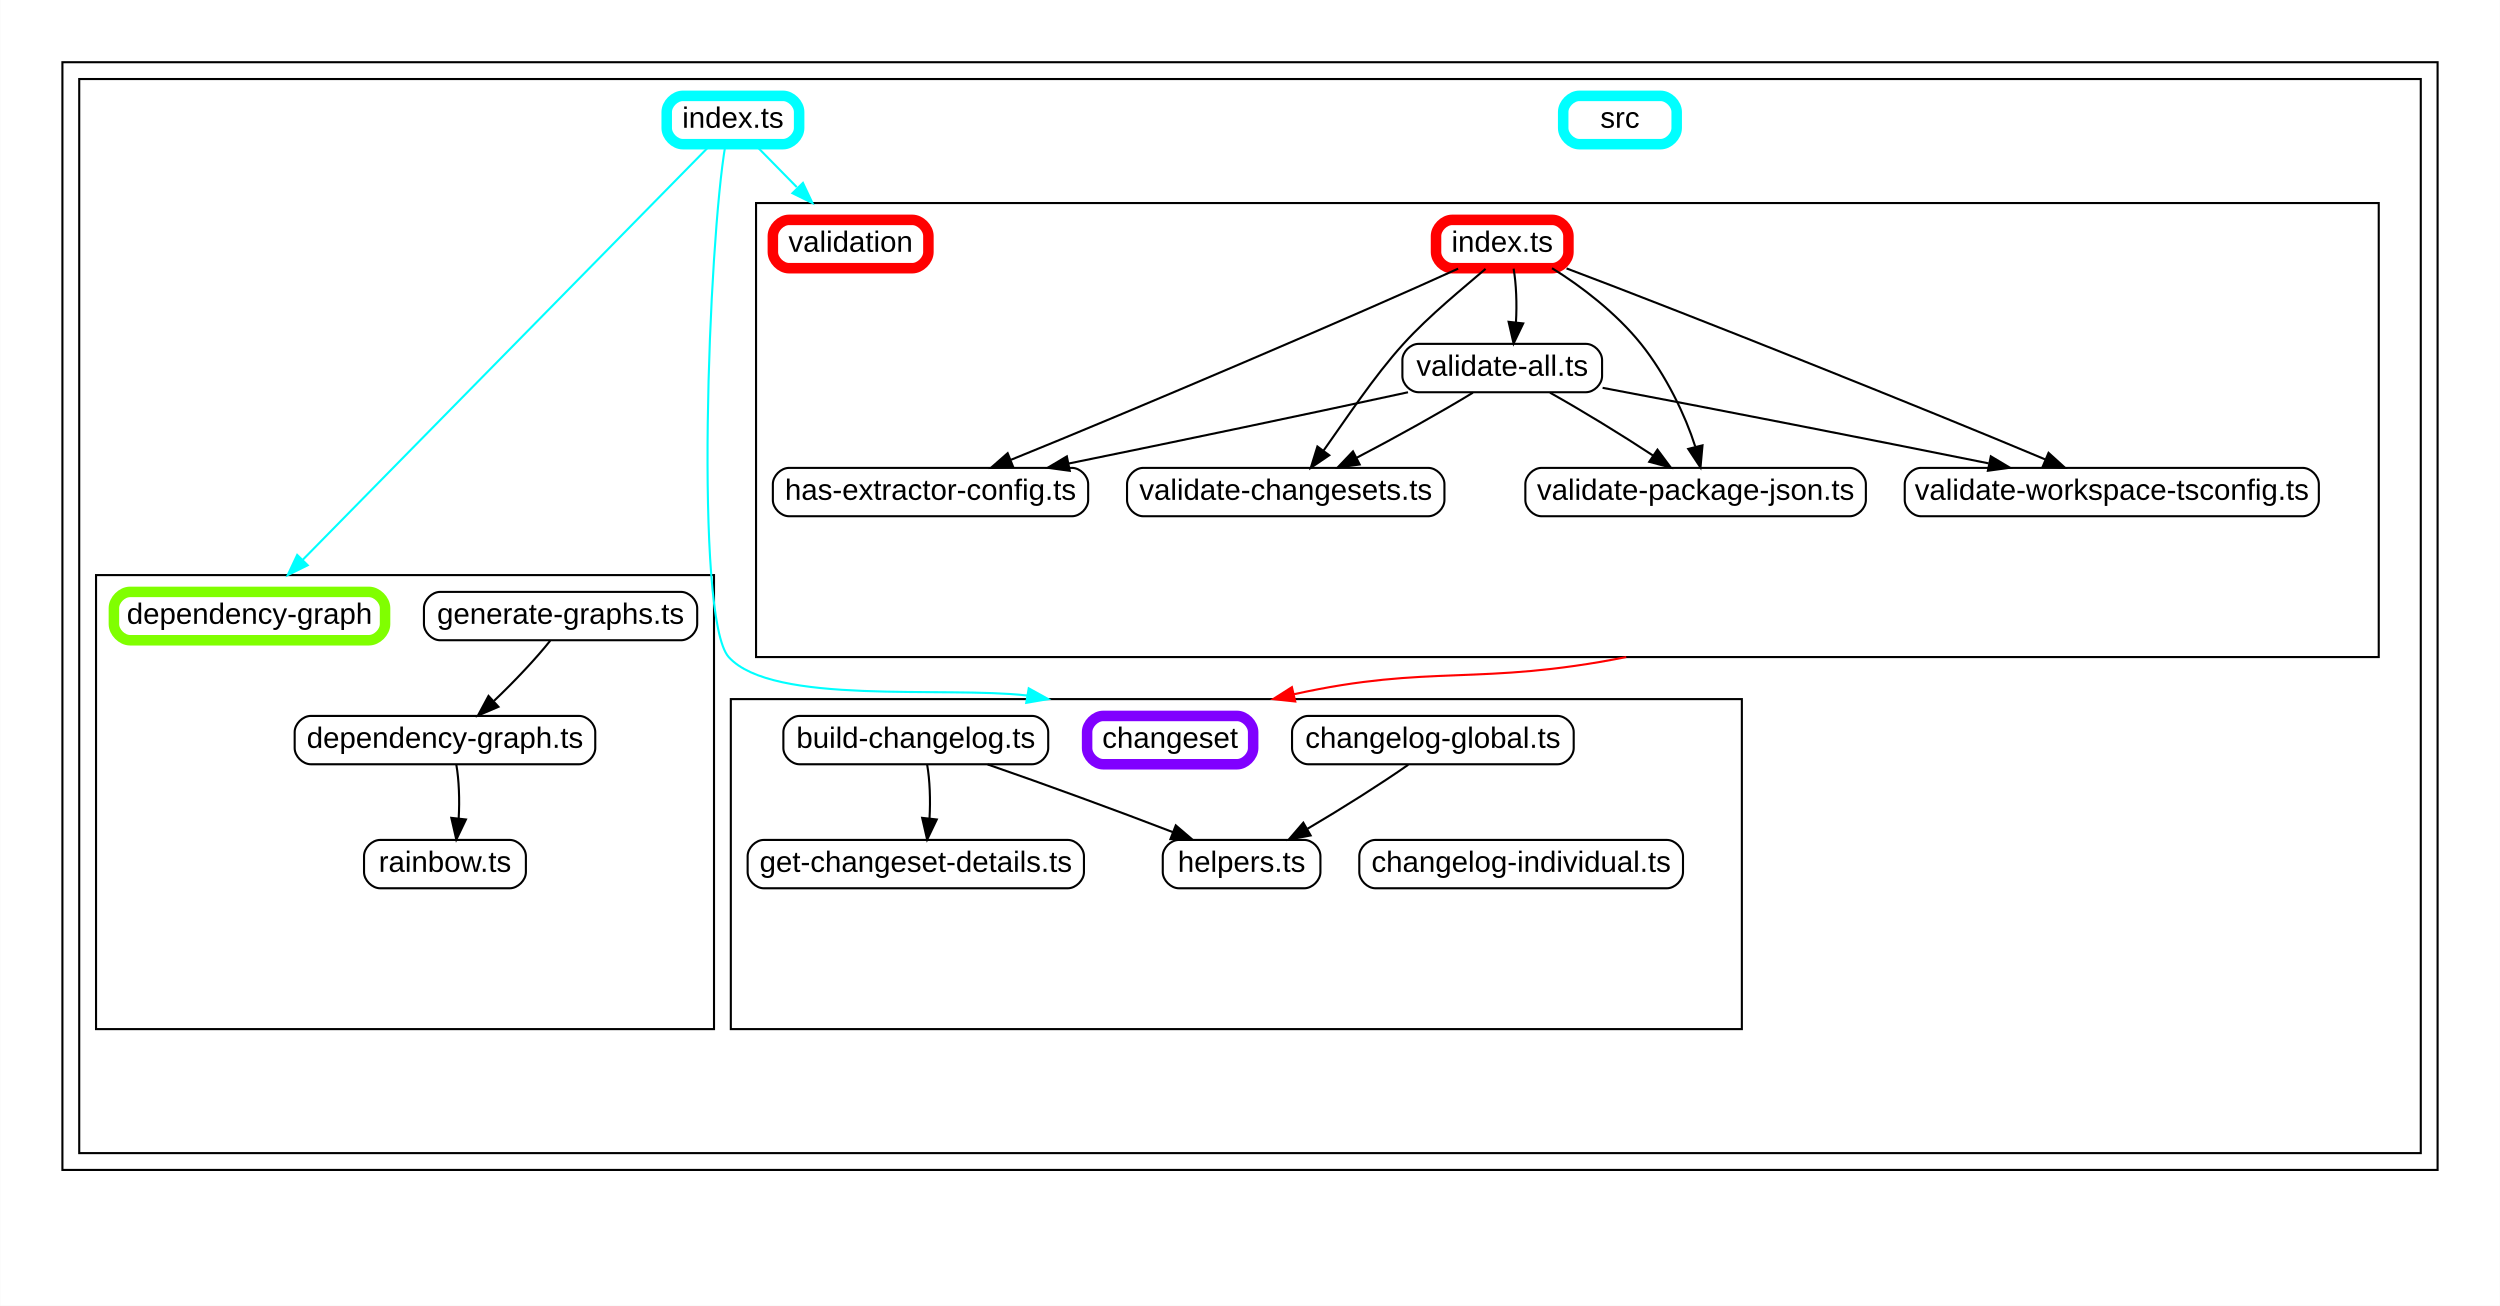
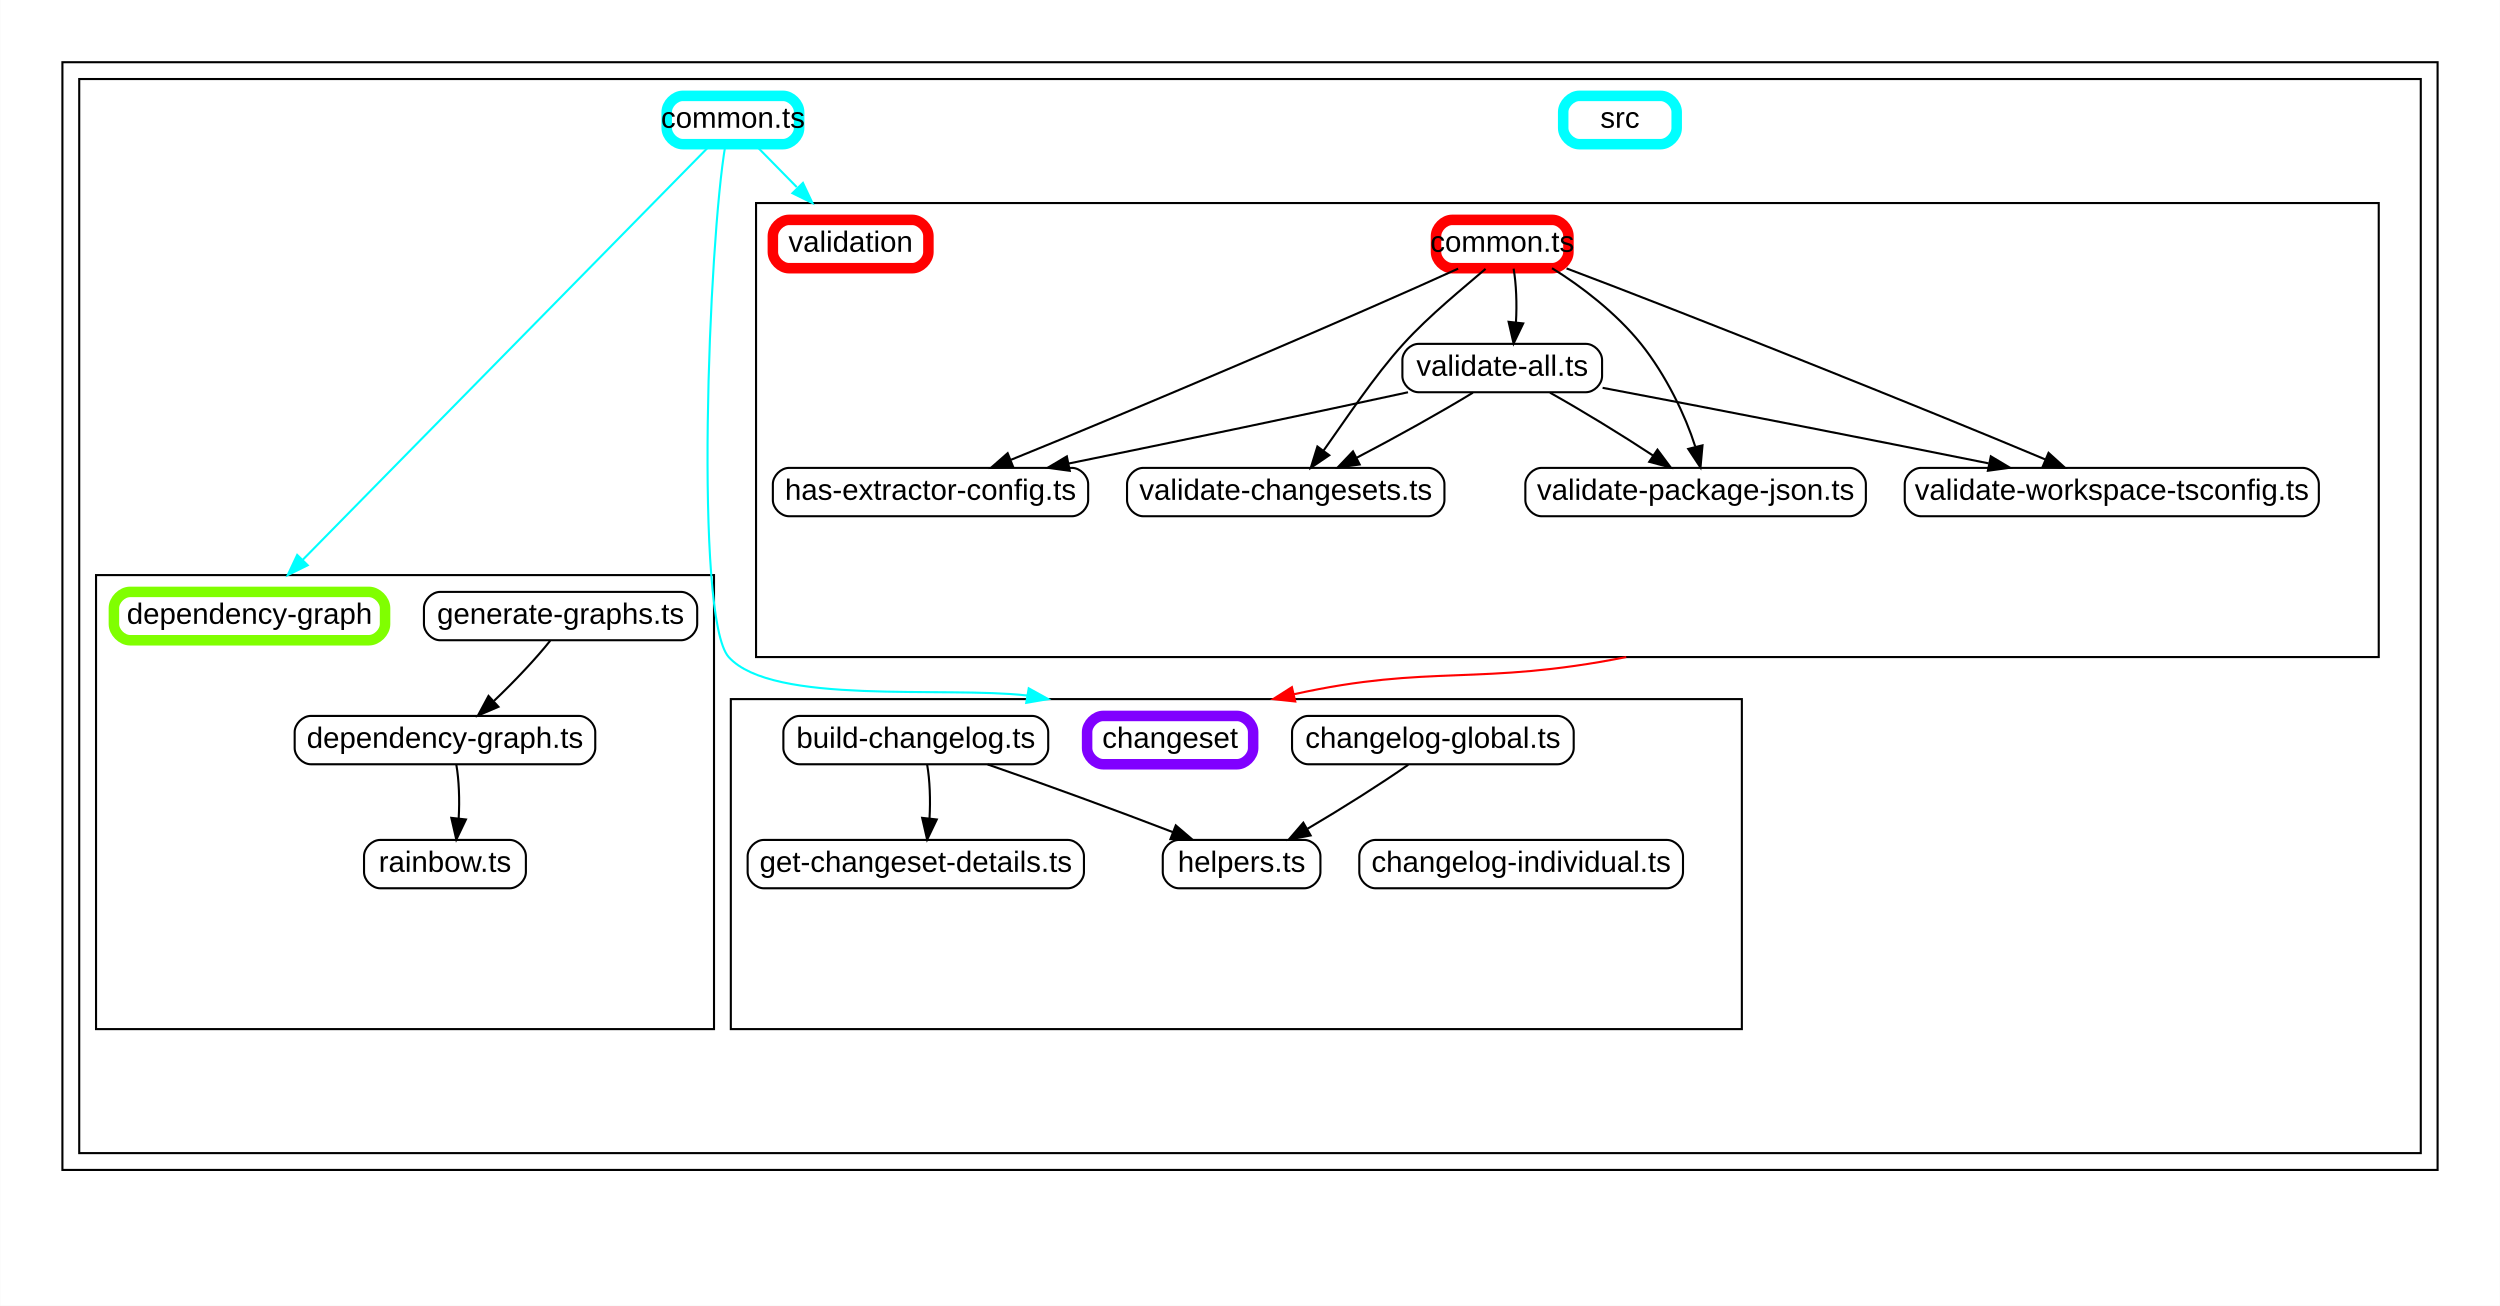
<svg xmlns="http://www.w3.org/2000/svg" width="1189pt" height="621pt" viewBox="0.00 0.00 1189.20 621.20">
  <g id="graph0" class="graph" transform="scale(1 1) rotate(0) translate(21.6 599.6)">
    <polygon fill="#ffffff" stroke="transparent" points="-21.6,21.6 -21.6,-599.6 1167.6,-599.6 1167.6,21.6 -21.6,21.6" />
    <g id="clust1" class="cluster">
      <polygon fill="#ffffff" stroke="#000000" points="8,-43 8,-570 1138,-570 1138,-43 8,-43" />
    </g>
    <g id="clust2" class="cluster">
      <polygon fill="#ffffff" stroke="#000000" points="16,-51 16,-562 1130,-562 1130,-51 16,-51" />
    </g>
    <g id="clust3" class="cluster">
      <polygon fill="#ffffff" stroke="#000000" points="326,-110 326,-267 807,-267 807,-110 326,-110" />
    </g>
    <g id="clust4" class="cluster">
      <polygon fill="#ffffff" stroke="#000000" points="24,-110 24,-326 318,-326 318,-110 24,-110" />
    </g>
    <g id="clust5" class="cluster">
      <polygon fill="#ffffff" stroke="#000000" points="338,-287 338,-503 1110,-503 1110,-287 338,-287" />
    </g>
    <g id="node2" class="node">
      <path fill="none" stroke="#000000" d="M486.33,-200C486.33,-200 341.67,-200 341.67,-200 337.83,-200 334,-196.17 334,-192.33 334,-192.33 334,-184.67 334,-184.67 334,-180.83 337.83,-177 341.67,-177 341.67,-177 486.33,-177 486.33,-177 490.17,-177 494,-180.83 494,-184.67 494,-184.67 494,-192.33 494,-192.33 494,-196.17 490.17,-200 486.33,-200" />
      <text text-anchor="middle" x="414" y="-184.8" font-family="Arial" font-size="14.00" fill="#000000">get-changeset-details.ts</text>
    </g>
    <g id="node3" class="node">
      <path fill="none" stroke="#000000" d="M598.83,-200C598.83,-200 539.17,-200 539.17,-200 535.33,-200 531.5,-196.17 531.5,-192.33 531.5,-192.33 531.5,-184.67 531.5,-184.67 531.5,-180.83 535.33,-177 539.17,-177 539.17,-177 598.83,-177 598.83,-177 602.67,-177 606.5,-180.83 606.5,-184.67 606.5,-184.67 606.5,-192.33 606.5,-192.33 606.5,-196.17 602.67,-200 598.83,-200" />
      <text text-anchor="middle" x="569" y="-184.8" font-family="Arial" font-size="14.00" fill="#000000">helpers.ts</text>
    </g>
    <g id="node4" class="node">
      <path fill="none" stroke="#000000" d="M220.83,-200C220.83,-200 159.17,-200 159.17,-200 155.33,-200 151.5,-196.17 151.5,-192.33 151.5,-192.33 151.5,-184.67 151.5,-184.67 151.5,-180.83 155.33,-177 159.17,-177 159.17,-177 220.83,-177 220.83,-177 224.67,-177 228.5,-180.83 228.5,-184.67 228.5,-184.67 228.5,-192.33 228.5,-192.33 228.5,-196.17 224.67,-200 220.83,-200" />
      <text text-anchor="middle" x="190" y="-184.8" font-family="Arial" font-size="14.00" fill="#000000">rainbow.ts</text>
    </g>
    <g id="node5" class="node">
      <path fill="none" stroke="#000000" d="M253.83,-259C253.83,-259 126.17,-259 126.17,-259 122.33,-259 118.5,-255.17 118.5,-251.33 118.5,-251.33 118.5,-243.67 118.5,-243.67 118.5,-239.83 122.33,-236 126.17,-236 126.17,-236 253.83,-236 253.83,-236 257.67,-236 261.5,-239.83 261.5,-243.67 261.5,-243.67 261.5,-251.33 261.5,-251.33 261.5,-255.17 257.67,-259 253.83,-259" />
      <text text-anchor="middle" x="190" y="-243.8" font-family="Arial" font-size="14.00" fill="#000000">dependency-graph.ts</text>
    </g>
    <g id="edge53" class="edge">
      <path fill="none" stroke="black" d="M195.41,-235.78C196.67,-228.61 197.04,-218.95 196.53,-210.31" />
      <polygon fill="black" stroke="black" points="199.98,-209.73 195.4,-200.17 193.03,-210.5 199.98,-209.73" />
    </g>
    <g id="node6" class="node">
      <path fill="none" stroke="#000000" d="M719.33,-259C719.33,-259 600.67,-259 600.67,-259 596.83,-259 593,-255.17 593,-251.33 593,-251.33 593,-243.67 593,-243.67 593,-239.83 596.83,-236 600.67,-236 600.67,-236 719.33,-236 719.33,-236 723.17,-236 727,-239.83 727,-243.67 727,-243.67 727,-251.33 727,-251.33 727,-255.17 723.17,-259 719.33,-259" />
      <text text-anchor="middle" x="660" y="-243.8" font-family="Arial" font-size="14.00" fill="#000000">changelog-global.ts</text>
    </g>
    <g id="edge51" class="edge">
      <path fill="none" stroke="black" d="M648.3,-235.78C636.08,-227.18 616.84,-214.99 600.3,-205.28" />
      <polygon fill="black" stroke="black" points="601.85,-202.13 591.44,-200.17 598.36,-208.2 601.85,-202.13" />
    </g>
    <g id="node7" class="node">
      <path fill="none" stroke="#8000ff" stroke-width="5" d="M566.83,-259C566.83,-259 503.17,-259 503.17,-259 499.33,-259 495.5,-255.17 495.5,-251.33 495.5,-251.33 495.5,-243.67 495.5,-243.67 495.5,-239.83 499.33,-236 503.17,-236 503.17,-236 566.83,-236 566.83,-236 570.67,-236 574.5,-239.83 574.5,-243.67 574.5,-243.67 574.5,-251.33 574.5,-251.33 574.5,-255.17 570.67,-259 566.83,-259" />
      <text text-anchor="middle" x="535" y="-243.8" font-family="Arial" font-size="14.00" fill="#000000">changeset</text>
    </g>
    <g id="node8" class="node">
      <path fill="none" stroke="#000000" d="M771.33,-200C771.33,-200 632.67,-200 632.67,-200 628.83,-200 625,-196.17 625,-192.33 625,-192.33 625,-184.67 625,-184.67 625,-180.83 628.83,-177 632.67,-177 632.67,-177 771.33,-177 771.33,-177 775.17,-177 779,-180.83 779,-184.67 779,-184.67 779,-192.33 779,-192.33 779,-196.17 775.17,-200 771.33,-200" />
      <text text-anchor="middle" x="702" y="-184.8" font-family="Arial" font-size="14.00" fill="#000000">changelog-individual.ts</text>
    </g>
    <g id="node9" class="node">
      <path fill="none" stroke="#000000" d="M302.33,-318C302.33,-318 187.67,-318 187.67,-318 183.83,-318 180,-314.17 180,-310.33 180,-310.33 180,-302.67 180,-302.67 180,-298.83 183.83,-295 187.67,-295 187.67,-295 302.33,-295 302.33,-295 306.17,-295 310,-298.83 310,-302.67 310,-302.67 310,-310.33 310,-310.33 310,-314.17 306.17,-318 302.33,-318" />
      <text text-anchor="middle" x="245" y="-302.8" font-family="Arial" font-size="14.00" fill="#000000">generate-graphs.ts</text>
    </g>
    <g id="edge55" class="edge">
      <path fill="none" stroke="black" d="M240.07,-294.78C233.72,-286.74 223.22,-275.55 213.37,-266.19" />
      <polygon fill="black" stroke="black" points="215.44,-263.34 205.7,-259.17 210.72,-268.51 215.44,-263.34" />
    </g>
    <g id="node10" class="node">
      <path fill="none" stroke="#80ff00" stroke-width="5" d="M153.83,-318C153.83,-318 40.17,-318 40.17,-318 36.33,-318 32.5,-314.17 32.5,-310.33 32.5,-310.33 32.5,-302.67 32.5,-302.67 32.5,-298.83 36.33,-295 40.17,-295 40.17,-295 153.83,-295 153.83,-295 157.67,-295 161.5,-298.83 161.5,-302.67 161.5,-302.67 161.5,-310.33 161.5,-310.33 161.5,-314.17 157.67,-318 153.83,-318" />
      <text text-anchor="middle" x="97" y="-302.8" font-family="Arial" font-size="14.00" fill="#000000">dependency-graph</text>
    </g>
    <g id="node11" class="node">
      <path fill="none" stroke="#ff0000" stroke-width="5" d="M716.83,-495C716.83,-495 669.17,-495 669.17,-495 665.33,-495 661.5,-491.17 661.5,-487.33 661.5,-487.33 661.5,-479.67 661.5,-479.67 661.5,-475.83 665.33,-472 669.17,-472 669.17,-472 716.83,-472 716.83,-472 720.67,-472 724.5,-475.83 724.5,-479.67 724.5,-479.67 724.5,-487.33 724.5,-487.33 724.5,-491.17 720.67,-495 716.83,-495" />
-       <text text-anchor="middle" x="693" y="-479.8" font-family="Arial" font-size="14.00" fill="#000000">index.ts</text>
+       <text text-anchor="middle" x="693" y="-479.8" font-family="Arial" font-size="14.00" fill="#000000">common.ts</text>
    </g>
    <g id="node13" class="node">
      <path fill="none" stroke="#000000" d="M488.33,-377C488.33,-377 353.67,-377 353.67,-377 349.83,-377 346,-373.17 346,-369.33 346,-369.33 346,-361.67 346,-361.67 346,-357.83 349.83,-354 353.67,-354 353.67,-354 488.33,-354 488.33,-354 492.17,-354 496,-357.83 496,-361.67 496,-361.67 496,-369.33 496,-369.33 496,-373.17 492.17,-377 488.33,-377" />
      <text text-anchor="middle" x="421" y="-361.8" font-family="Arial" font-size="14.00" fill="#000000">has-extractor-config.ts</text>
    </g>
    <g id="edge61" class="edge">
      <path fill="none" stroke="black" d="M672.01,-471.79C626.24,-450.85 517.61,-404.45 459.32,-380.87" />
      <polygon fill="black" stroke="black" points="460.31,-377.49 449.73,-377.01 457.7,-383.99 460.31,-377.49" />
    </g>
    <g id="node14" class="node">
      <path fill="none" stroke="#000000" d="M732.83,-436C732.83,-436 653.17,-436 653.17,-436 649.33,-436 645.5,-432.17 645.5,-428.33 645.5,-428.33 645.5,-420.67 645.5,-420.67 645.5,-416.83 649.33,-413 653.17,-413 653.17,-413 732.83,-413 732.83,-413 736.67,-413 740.5,-416.83 740.5,-420.67 740.5,-420.67 740.5,-428.33 740.5,-428.33 740.5,-432.17 736.67,-436 732.83,-436" />
      <text text-anchor="middle" x="693" y="-420.8" font-family="Arial" font-size="14.00" fill="#000000">validate-all.ts</text>
    </g>
    <g id="edge63" class="edge">
      <path fill="none" stroke="black" d="M698.41,-471.78C699.67,-464.61 700.04,-454.95 699.53,-446.31" />
      <polygon fill="black" stroke="black" points="702.98,-445.73 698.4,-436.17 696.03,-446.5 702.98,-445.73" />
    </g>
    <g id="node15" class="node">
      <path fill="none" stroke="#000000" d="M657.83,-377C657.83,-377 522.17,-377 522.17,-377 518.33,-377 514.5,-373.17 514.5,-369.33 514.5,-369.33 514.5,-361.67 514.5,-361.67 514.5,-357.83 518.33,-354 522.17,-354 522.17,-354 657.83,-354 657.83,-354 661.67,-354 665.5,-357.83 665.5,-361.67 665.5,-361.67 665.5,-369.33 665.5,-369.33 665.5,-373.17 661.67,-377 657.83,-377" />
      <text text-anchor="middle" x="590" y="-361.8" font-family="Arial" font-size="14.00" fill="#000000">validate-changesets.ts</text>
    </g>
    <g id="edge65" class="edge">
      <path fill="none" stroke="black" d="M685.06,-471.69C674.86,-462.87 658.39,-449.67 646,-436 631.74,-420.27 618.49,-399.92 608.05,-385.31" />
      <polygon fill="black" stroke="black" points="610.7,-383.01 601.93,-377.05 605.07,-387.17 610.7,-383.01" />
    </g>
    <g id="node16" class="node">
      <path fill="none" stroke="#000000" d="M858.33,-377C858.33,-377 711.67,-377 711.67,-377 707.83,-377 704,-373.17 704,-369.33 704,-369.33 704,-361.67 704,-361.67 704,-357.83 707.83,-354 711.67,-354 711.67,-354 858.33,-354 858.33,-354 862.17,-354 866,-357.83 866,-361.67 866,-361.67 866,-369.33 866,-369.33 866,-373.17 862.17,-377 858.33,-377" />
      <text text-anchor="middle" x="785" y="-361.8" font-family="Arial" font-size="14.00" fill="#000000">validate-package-json.ts</text>
    </g>
    <g id="edge67" class="edge">
      <path fill="none" stroke="black" d="M716.68,-472C730.66,-463.44 747.41,-450.44 759,-436 770.86,-421.23 780.23,-401.78 784.8,-387.22" />
      <polygon fill="black" stroke="black" points="788.28,-387.74 787.32,-377.19 781.49,-386.03 788.28,-387.74" />
    </g>
    <g id="node17" class="node">
      <path fill="none" stroke="#000000" d="M1073.83,-377C1073.83,-377 892.17,-377 892.17,-377 888.33,-377 884.5,-373.17 884.5,-369.33 884.5,-369.33 884.5,-361.67 884.5,-361.67 884.5,-357.83 888.33,-354 892.17,-354 892.17,-354 1073.83,-354 1073.83,-354 1077.67,-354 1081.5,-357.83 1081.5,-361.67 1081.5,-361.67 1081.5,-369.33 1081.5,-369.33 1081.5,-373.17 1077.67,-377 1073.83,-377" />
      <text text-anchor="middle" x="983" y="-361.8" font-family="Arial" font-size="14.00" fill="#000000">validate-workspace-tsconfig.ts</text>
    </g>
    <g id="edge69" class="edge">
      <path fill="none" stroke="black" d="M723.6,-471.9C779.04,-451.06 895.06,-404.73 951.29,-381.05" />
      <polygon fill="black" stroke="black" points="952.91,-384.16 960.75,-377.04 950.18,-377.72 952.91,-384.16" />
    </g>
    <g id="node12" class="node">
      <path fill="none" stroke="#ff0000" stroke-width="5" d="M412.33,-495C412.33,-495 353.67,-495 353.67,-495 349.83,-495 346,-491.17 346,-487.33 346,-487.33 346,-479.67 346,-479.67 346,-475.83 349.83,-472 353.67,-472 353.67,-472 412.33,-472 412.33,-472 416.17,-472 420,-475.83 420,-479.67 420,-479.67 420,-487.33 420,-487.33 420,-491.17 416.17,-495 412.33,-495" />
      <text text-anchor="middle" x="383" y="-479.8" font-family="Arial" font-size="14.00" fill="#000000">validation</text>
    </g>
    <g id="edge71" class="edge">
      <path fill="none" stroke="black" d="M648.17,-412.98C604.21,-403.41 536.85,-389.27 486.83,-379.1" />
      <polygon fill="black" stroke="black" points="487.25,-375.61 476.76,-377.06 485.86,-382.47 487.25,-375.61" />
    </g>
    <g id="edge73" class="edge">
      <path fill="none" stroke="black" d="M679.04,-412.78C664.75,-404.02 642.4,-391.53 623.59,-381.74" />
      <polygon fill="black" stroke="black" points="625.18,-378.62 614.69,-377.17 621.99,-384.85 625.18,-378.62" />
    </g>
    <g id="edge75" class="edge">
      <path fill="none" stroke="black" d="M715.72,-412.78C730.82,-404.34 750.28,-392.44 764.83,-382.82" />
      <polygon fill="black" stroke="black" points="766.85,-385.68 773.18,-377.17 762.93,-379.88 766.85,-385.68" />
    </g>
    <g id="edge77" class="edge">
      <path fill="none" stroke="black" d="M740.75,-415.09C791.1,-405.61 870.34,-390.08 924.42,-379.14" />
      <polygon fill="black" stroke="black" points="925.45,-382.5 934.55,-377.08 924.05,-375.64 925.45,-382.5" />
    </g>
    <g id="edge78" class="edge">
      <path fill="none" stroke="#ff0000" d="M752,-287C681.7,-273.05 659.15,-283.74 593.94,-269.32" />
      <polygon fill="#ff0000" stroke="#ff0000" points="594.53,-265.86 584,-267 592.94,-272.68 594.53,-265.86" />
    </g>
    <g id="node19" class="node">
      <path fill="none" stroke="#00ffff" stroke-width="5" d="M768.33,-554C768.33,-554 729.67,-554 729.67,-554 725.83,-554 722,-550.17 722,-546.33 722,-546.33 722,-538.67 722,-538.67 722,-534.83 725.83,-531 729.67,-531 729.67,-531 768.33,-531 768.33,-531 772.17,-531 776,-534.83 776,-538.67 776,-538.67 776,-546.33 776,-546.33 776,-550.17 772.17,-554 768.33,-554" />
      <text text-anchor="middle" x="749" y="-538.8" font-family="Arial" font-size="14.00" fill="#000000">src</text>
    </g>
    <g id="node21" class="node">
      <path fill="none" stroke="#00ffff" stroke-width="5" d="M350.83,-554C350.83,-554 303.17,-554 303.17,-554 299.33,-554 295.5,-550.17 295.5,-546.33 295.5,-546.33 295.5,-538.67 295.5,-538.67 295.5,-534.83 299.33,-531 303.17,-531 303.17,-531 350.83,-531 350.83,-531 354.67,-531 358.5,-534.83 358.5,-538.67 358.5,-538.67 358.5,-546.33 358.5,-546.33 358.5,-550.17 354.67,-554 350.83,-554" />
-       <text text-anchor="middle" x="327" y="-538.8" font-family="Arial" font-size="14.00" fill="#000000">index.ts</text>
+       <text text-anchor="middle" x="327" y="-538.8" font-family="Arial" font-size="14.00" fill="#000000">common.ts</text>
    </g>
    <g id="edge56" class="edge">
      <path fill="none" stroke="#00ffff" d="M323.45,-530.82C315.43,-484.83 308.5,-305.3 325,-287 345.81,-263.92 427.62,-273.2 466.92,-268.72" />
      <polygon fill="#00ffff" stroke="#00ffff" points="467.73,-272.13 477,-267 466.55,-265.23 467.73,-272.13" />
    </g>
    <g id="edge58" class="edge">
      <path fill="none" stroke="#00ffff" d="M316.52,-530.84C282.2,-495.92 172.52,-384.34 122.41,-333.35" />
      <polygon fill="#00ffff" stroke="#00ffff" points="124.69,-330.68 115.18,-326 119.7,-335.59 124.69,-330.68" />
    </g>
    <g id="edge59" class="edge">
      <path fill="none" stroke="#00ffff" d="M337.53,-530.78C343.17,-525.04 350.38,-517.7 357.39,-510.57" />
      <polygon fill="#00ffff" stroke="#00ffff" points="360.31,-512.58 364.83,-503 355.32,-507.68 360.31,-512.58" />
    </g>
    <g id="node23" class="node">
      <path fill="none" stroke="#000000" d="M469.33,-259C469.33,-259 358.67,-259 358.67,-259 354.83,-259 351,-255.17 351,-251.33 351,-251.33 351,-243.67 351,-243.67 351,-239.83 354.83,-236 358.67,-236 358.67,-236 469.33,-236 469.33,-236 473.17,-236 477,-239.83 477,-243.67 477,-243.67 477,-251.33 477,-251.33 477,-255.17 473.17,-259 469.33,-259" />
      <text text-anchor="middle" x="414" y="-243.8" font-family="Arial" font-size="14.00" fill="#000000">build-changelog.ts</text>
    </g>
    <g id="edge47" class="edge">
      <path fill="none" stroke="black" d="M419.41,-235.78C420.67,-228.61 421.04,-218.95 420.53,-210.31" />
      <polygon fill="black" stroke="black" points="423.98,-209.73 419.4,-200.17 417.03,-210.5 423.98,-209.73" />
    </g>
    <g id="edge49" class="edge">
      <path fill="none" stroke="black" d="M448.18,-235.91C474.48,-226.83 510.43,-213.68 536.34,-203.69" />
      <polygon fill="black" stroke="black" points="537.69,-206.92 545.74,-200.03 535.15,-200.4 537.69,-206.92" />
    </g>
  </g>
</svg>
